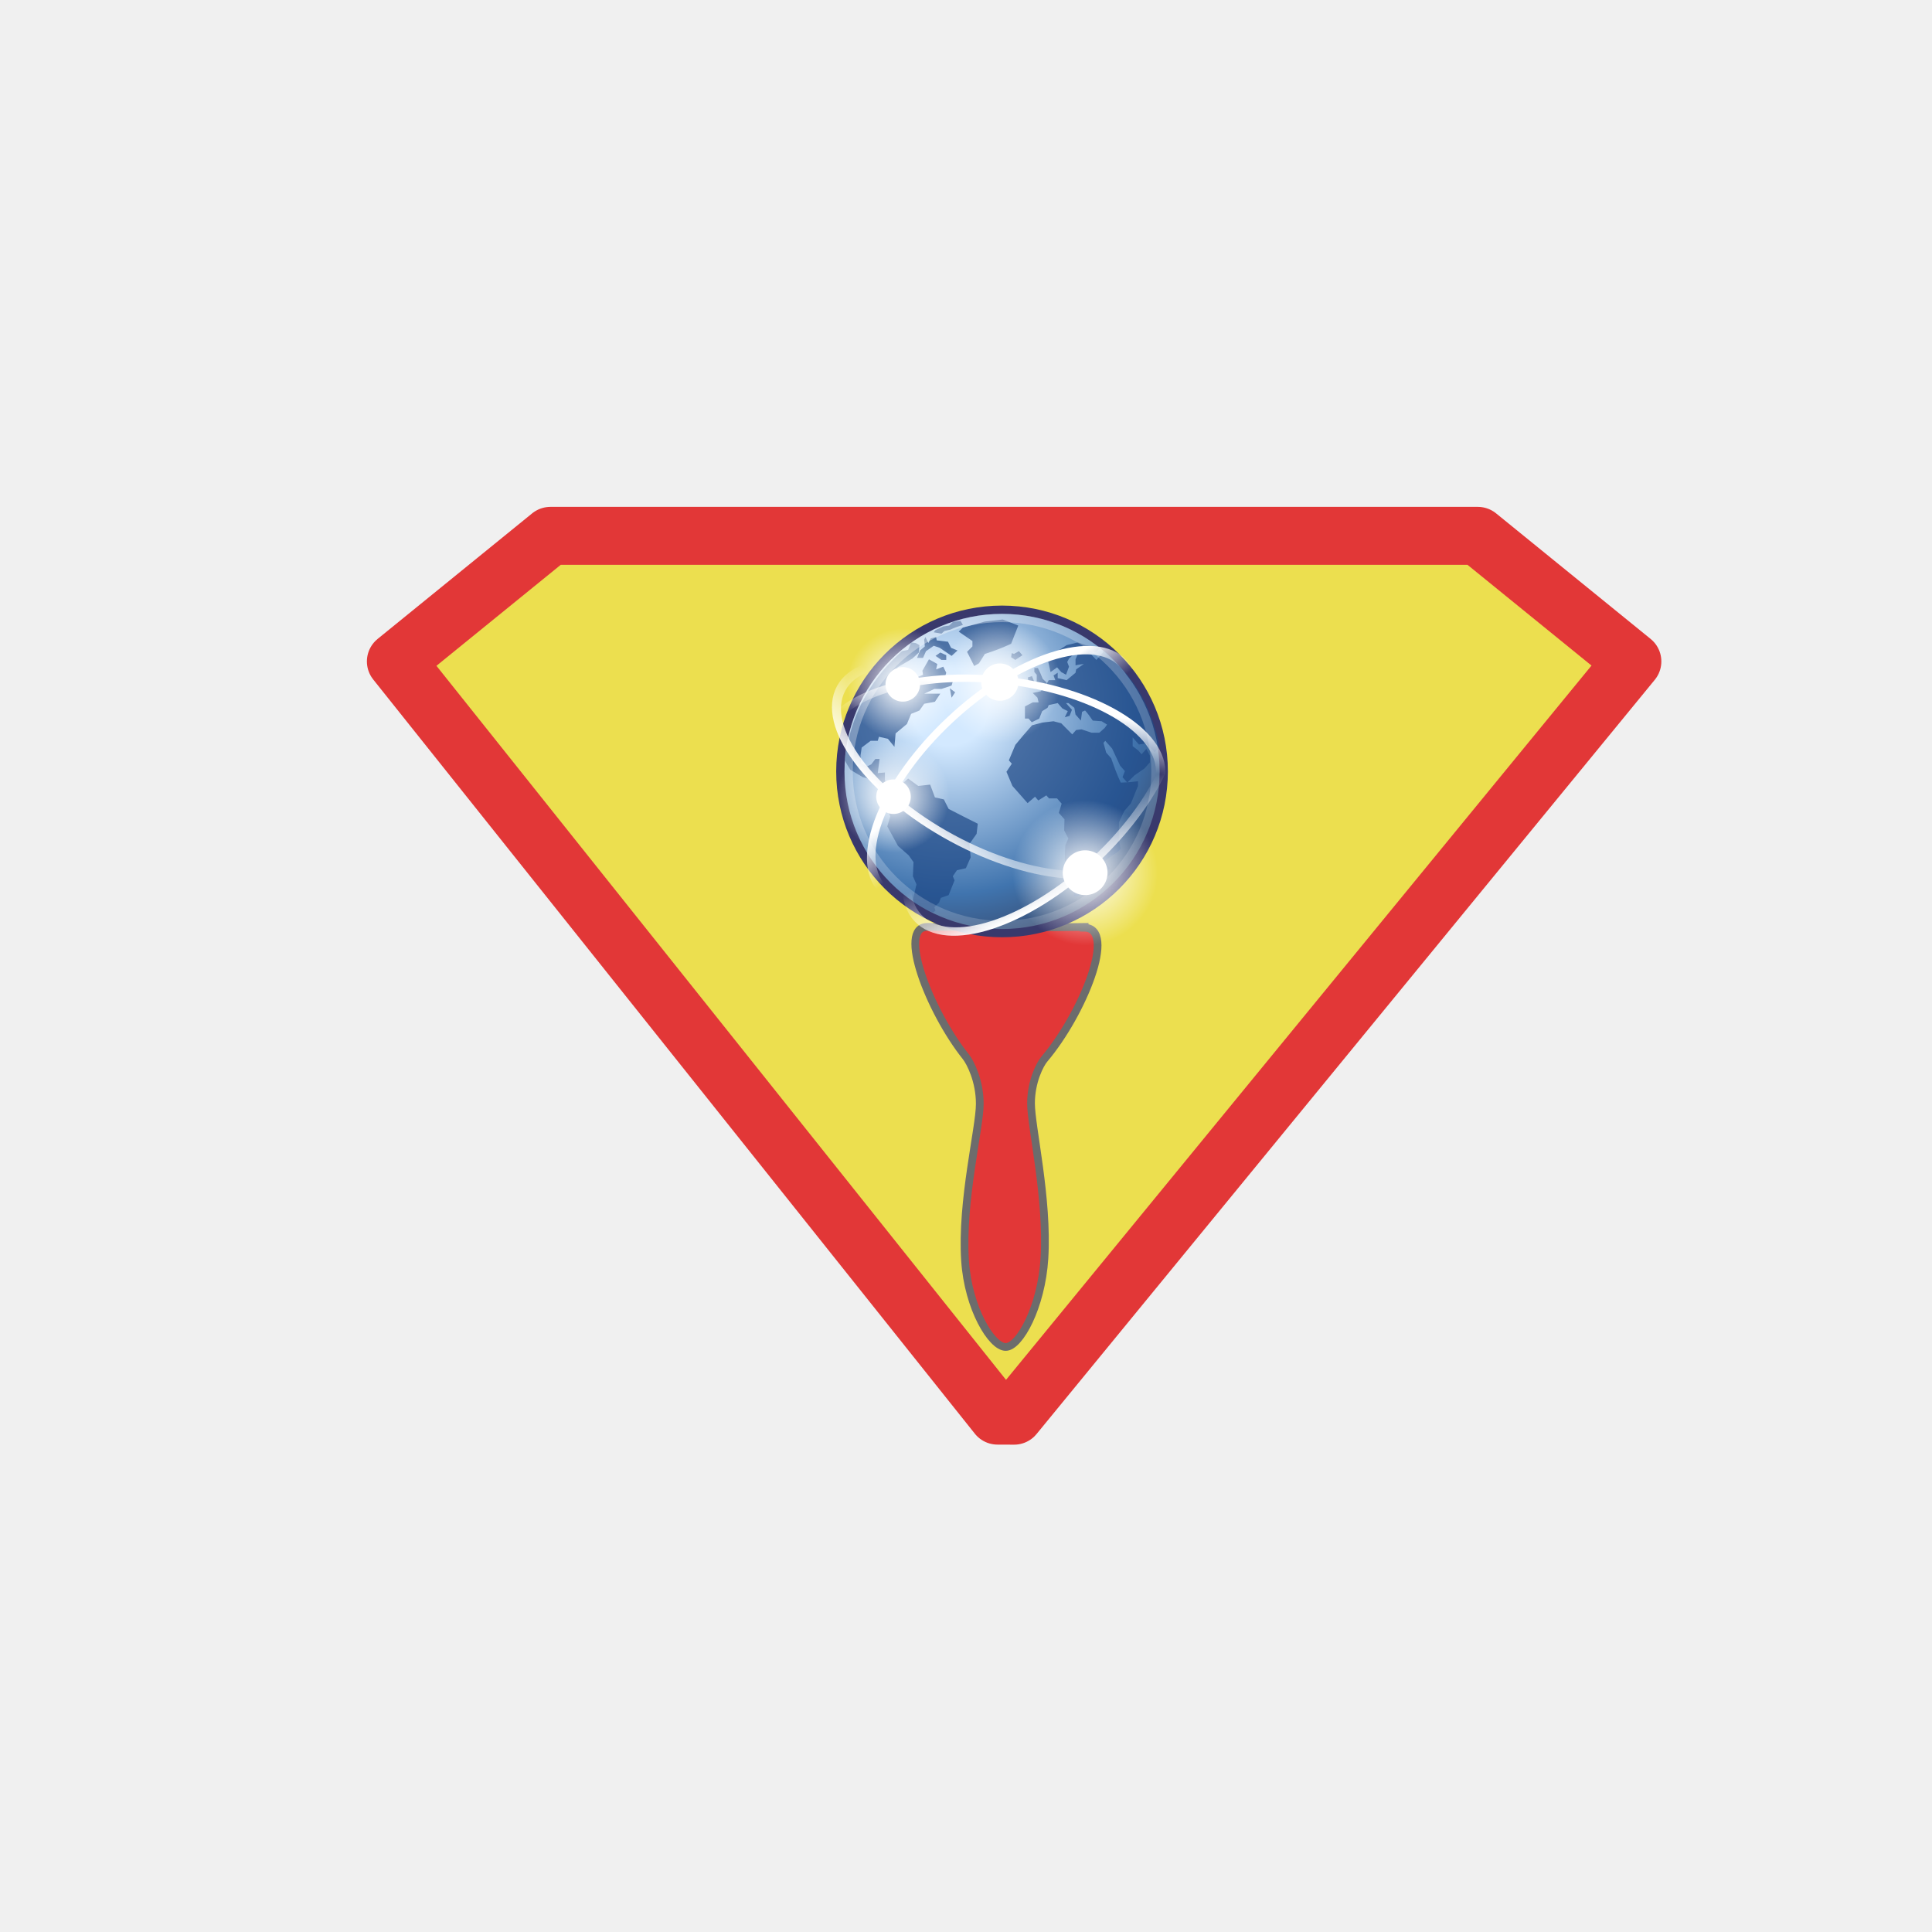
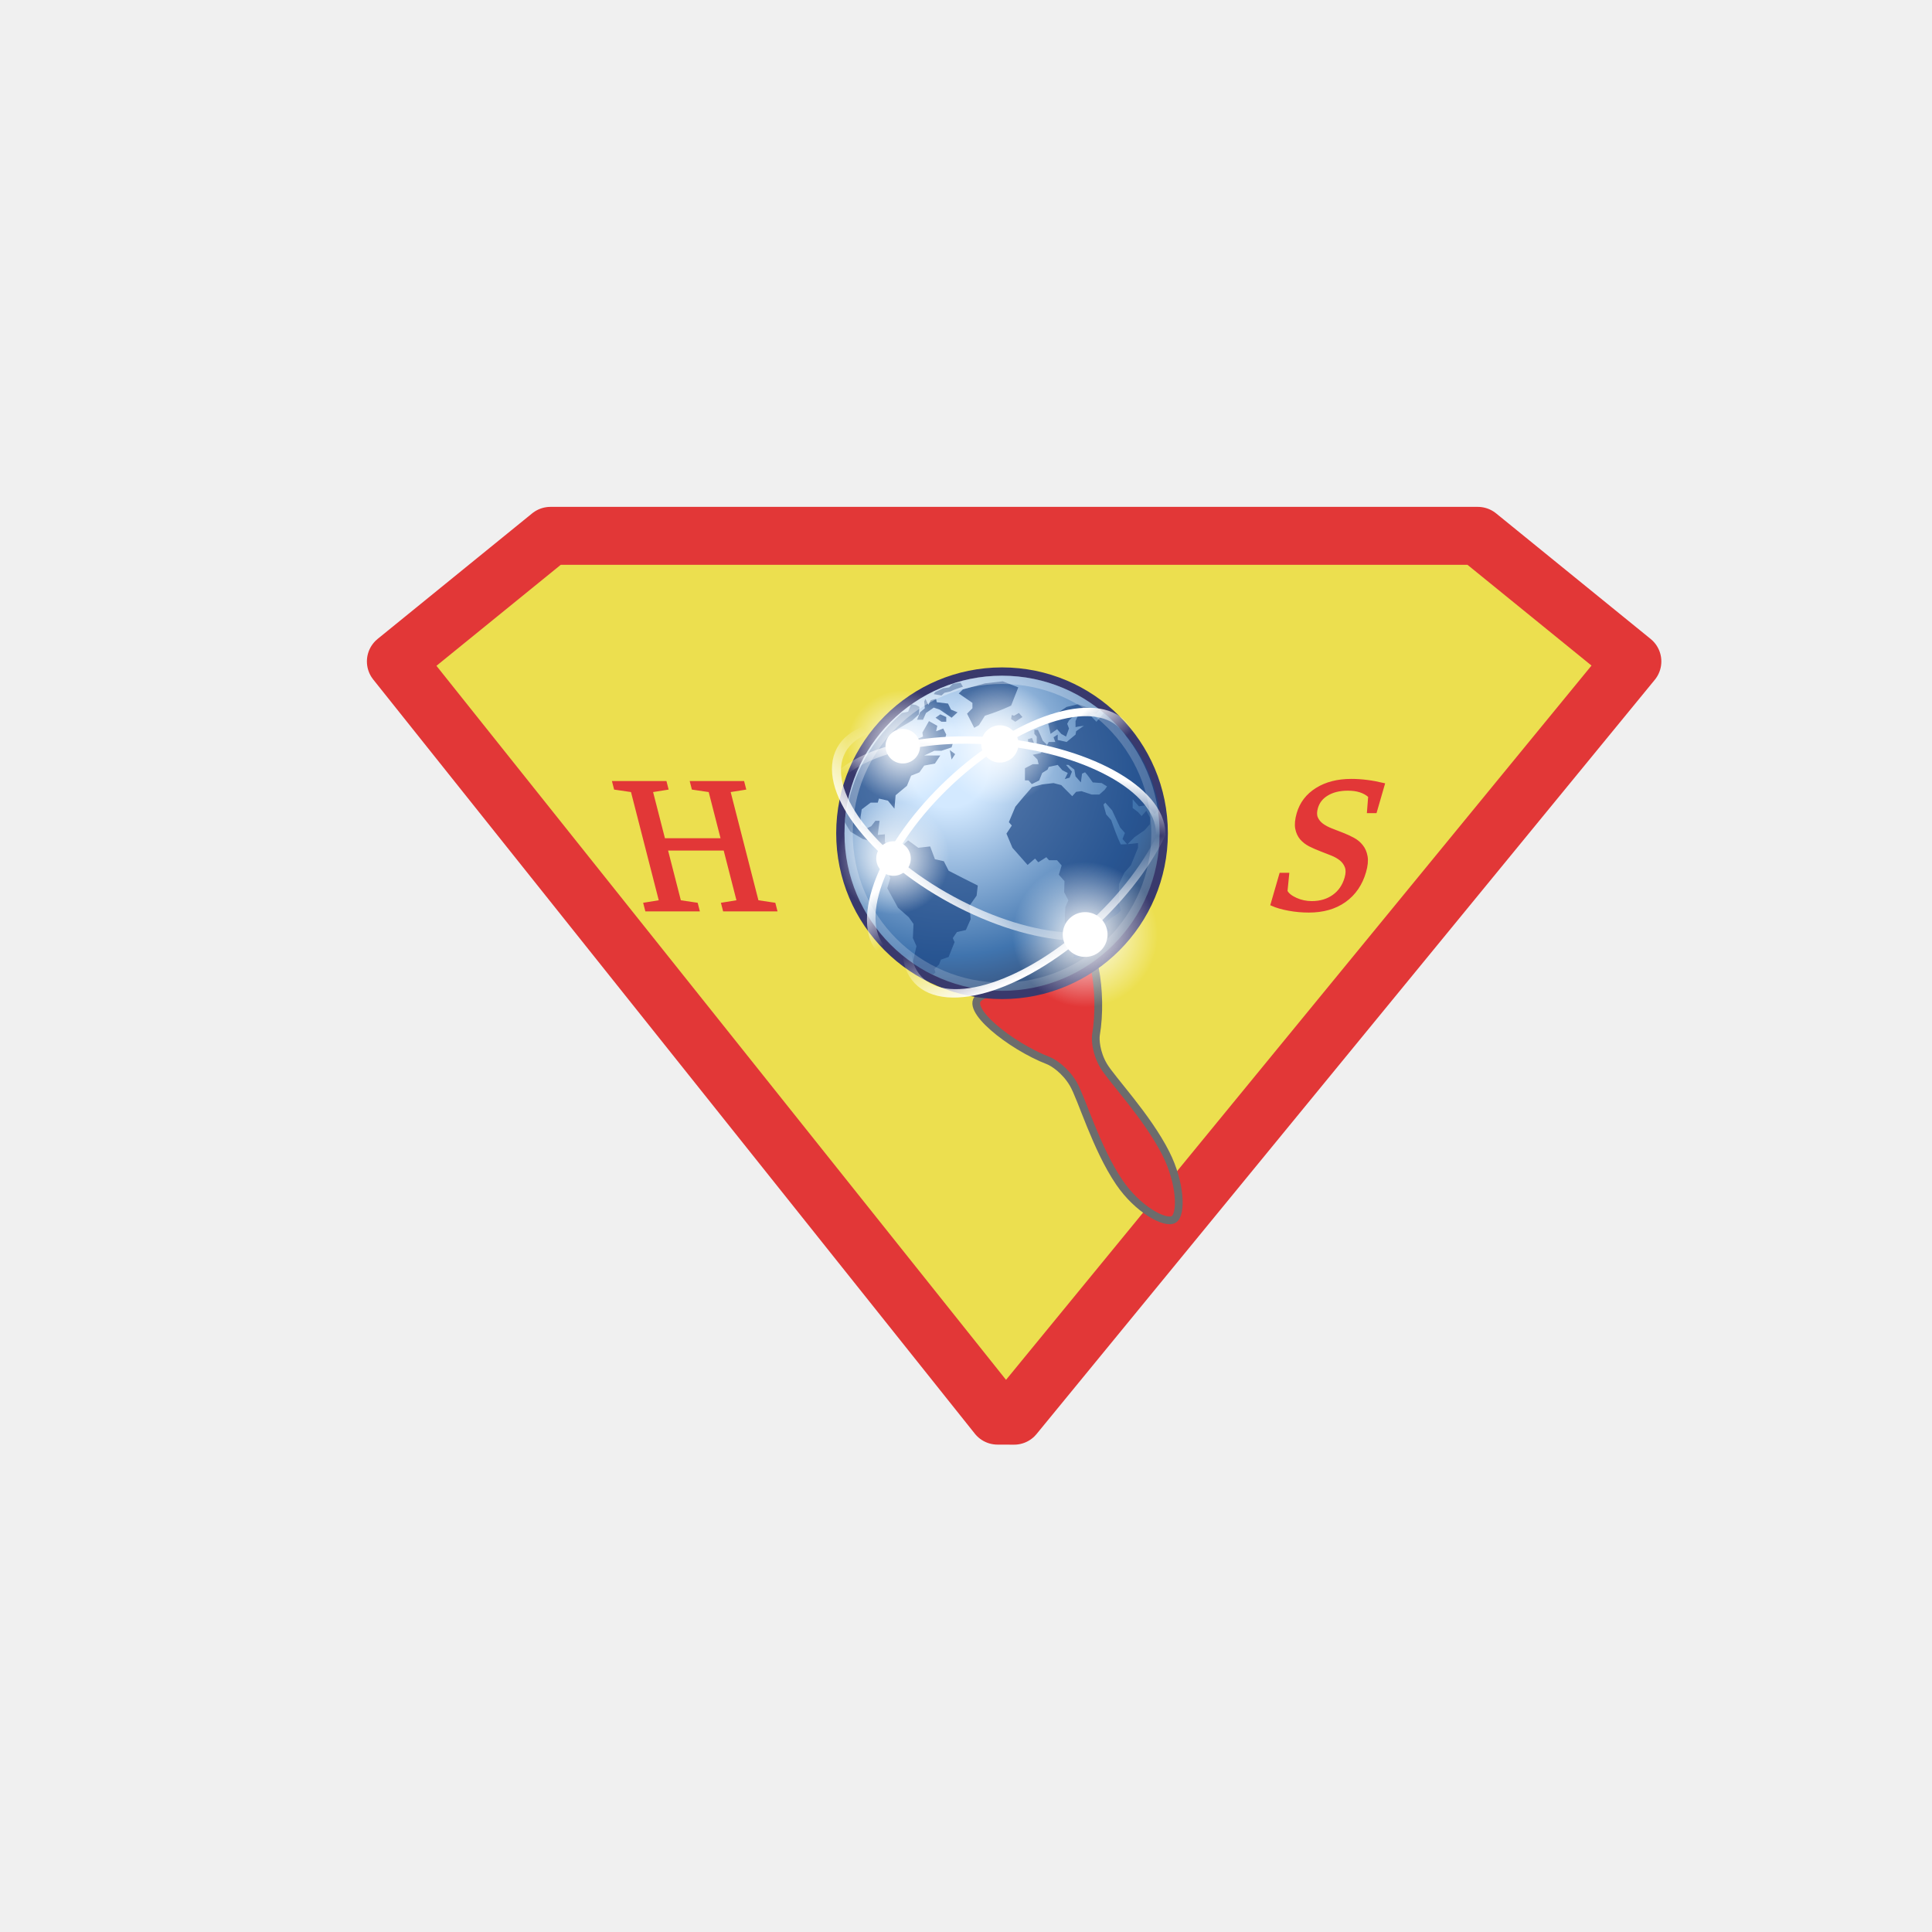
- <svg xmlns="http://www.w3.org/2000/svg" viewBox="0 0 500 500">
+ <svg xmlns="http://www.w3.org/2000/svg" xmlns:ns1="https://boxy-svg.com" viewBox="0 0 500 500">
  <defs>
    <radialGradient id="gradient-8" gradientUnits="userSpaceOnUse" cy="15.716" cx="18.248" gradientTransform="scale(.99999 1)" r="29.993">
      <stop id="stop-9" stop-color="#d3e9ff" offset="0" />
      <stop id="stop-10" stop-color="#d3e9ff" offset="0.155" />
      <stop id="stop-11" stop-color="#4074ae" offset="0.75" />
      <stop id="stop-12" stop-color="#36486c" offset="1" />
    </radialGradient>
    <radialGradient id="gradient-9" gradientUnits="userSpaceOnUse" cy="12.142" cx="15.601" gradientTransform="scale(.99999 1)" r="43.527">
      <stop id="stop-13" stop-color="#fff" offset="0" />
      <stop id="stop-14" stop-color="#fff" stop-opacity=".165" offset="1" />
    </radialGradient>
    <linearGradient id="gradient-10" y2="21.042" gradientUnits="userSpaceOnUse" x2="-22.252" y1="30.057" x1="-25.176">
      <stop id="stop-15" stop-color="#fff" offset="0" />
      <stop id="stop-16" stop-color="#fff" stop-opacity="0" offset="1" />
    </linearGradient>
    <linearGradient id="gradient-11" y2="22.662" gradientUnits="userSpaceOnUse" x2="-22.114" y1="30.057" x1="-25.176">
      <stop id="stop-15" stop-color="#fff" offset="0" />
      <stop id="stop-16" stop-color="#fff" stop-opacity="0" offset="1" />
    </linearGradient>
    <radialGradient id="gradient-12" cx="12.071" gradientUnits="userSpaceOnUse" cy="12.493" r="6.718">
      <stop id="stop-15" stop-color="#fff" offset="0" />
      <stop id="stop-16" stop-color="#fff" stop-opacity="0" offset="1" />
    </radialGradient>
    <linearGradient id="gradient-13" y2="22.662" gradientUnits="userSpaceOnUse" x2="-22.114" y1="28.338" x1="-22.823">
      <stop id="stop-15" stop-color="#fff" offset="0" />
      <stop id="stop-16" stop-color="#fff" stop-opacity="0" offset="1" />
    </linearGradient>
    <linearGradient id="gradient-14" y2="21.336" gradientUnits="userSpaceOnUse" x2="-21.962" y1="15.649" x1="-21.659">
      <stop id="stop-15" stop-color="#fff" offset="0" />
      <stop id="stop-16" stop-color="#fff" stop-opacity="0" offset="1" />
    </linearGradient>
  </defs>
-   <g transform="matrix(1, 0, 0, 1, 32.45416, 51.17772)">
-     <path d="M 234.303 87.517 L 390 282.7 L 350 315.2 L 110 315.2 L 70 282.7 L 230 87.5 Z" style="stroke-width: 15px; stroke: rgb(226, 55, 55); stroke-linejoin: round; fill: rgb(236, 223, 79);" transform="matrix(-1, 0, 0, -1, 460, 402.7)" />
-     <path d="M 248.121 188.905 C 256.811 188.905 247.7 211.242 237.827 222.91 C 236.677 224.268 234.374 228.733 234.374 234.384 C 234.374 240.32 238.797 259.01 237.841 274.509 C 237.071 286.998 231.419 297.415 227.822 297.415 C 224.155 297.415 218.098 287.323 217.302 275.092 C 216.295 259.619 221.113 240.722 221.113 234.499 C 221.113 228.56 218.689 223.795 217.489 222.288 C 208.038 210.417 199.689 188.708 207.518 188.708 C 217.879 188.708 216.678 188.708 228.061 188.708 C 239.295 188.708 233.858 188.905 248.143 188.708 L 248.121 188.905 Z" style="fill: rgb(226, 55, 55); stroke-width: 2px; stroke: rgb(108, 108, 108);" />
-     <g id="g-27" transform="matrix(2.157756, 0, 0, 2.157756, 173.857, 97.78888)">
-       <path id="path-25" d="m43.96 23.485c0 10.71-8.682 19.392-19.39 19.392-10.709 0-19.391-8.682-19.391-19.392 0-10.709 8.682-19.39 19.391-19.39 10.708 0 19.39 8.681 19.39 19.39z" stroke="#39396c" fill="url(#gradient-8)" />
-       <g id="g-28" fill-opacity=".713" fill="#204a87" transform="matrix(.98237 0 0 .98237 .12108 .23291)">
-         <g id="g-29">
-           <g id="g-30" fill="#204a87">
-             <path id="path-26" fill="#204a87" d="m44.071 20.714l-0.545 0.617c-0.334-0.394-0.709-0.725-1.09-1.07l-0.836 0.123-0.764-0.863v1.068l0.654 0.495 0.435 0.493 0.582-0.658c0.146 0.274 0.291 0.549 0.436 0.823v0.822l-0.655 0.74-1.199 0.823-0.908 0.906-0.582-0.66 0.291-0.74-0.581-0.658-0.981-2.098-0.836-0.945-0.219 0.246 0.328 1.193 0.617 0.699c0.352 1.018 0.701 1.99 1.164 2.963 0.718 0 1.395-0.076 2.107-0.166v0.576l-0.872 2.139-0.8 0.904-0.654 1.4v2.303l0.219 0.906-0.363 0.41-0.801 0.494-0.836 0.699 0.691 0.781-0.945 0.824 0.182 0.533-1.418 1.605h-0.944l-0.8 0.494h-0.51v-0.658l-0.217-1.318c-0.281-0.826-0.574-1.647-0.872-2.467 0-0.606 0.036-1.205 0.072-1.81l0.364-0.822-0.51-0.988 0.037-1.357-0.691-0.781 0.346-1.131-0.562-0.638h-0.982l-0.327-0.37-0.981 0.618-0.399-0.454-0.909 0.782c-0.617-0.7-1.235-1.399-1.853-2.098l-0.727-1.728 0.654-0.986-0.363-0.411 0.799-1.894c0.656-0.816 1.342-1.6 2.035-2.386l1.236-0.329 1.381-0.164 0.945 0.247 1.345 1.356 0.473-0.534 0.653-0.082 1.236 0.411h0.945l0.654-0.576 0.291-0.411-0.655-0.411-1.091-0.082c-0.303-0.42-0.584-0.861-0.943-1.234l-0.364 0.164-0.145 1.07-0.654-0.74-0.144-0.824-0.727-0.574h-0.292l0.728 0.822-0.291 0.74-0.581 0.164 0.363-0.74-0.655-0.328-0.58-0.658-1.092 0.246-0.144 0.328-0.654 0.412-0.363 0.905-0.908 0.452-0.4-0.452h-0.435v-1.481l0.945-0.494h0.727l-0.146-0.575-0.58-0.576 0.981-0.206 0.545-0.616 0.435-0.741h0.801l-0.219-0.575 0.51-0.329v0.658l1.09 0.246 1.09-0.904 0.073-0.412 0.944-0.658c-0.342 0.043-0.684 0.074-1.018 0.165v-0.741l0.363-0.823h-0.363l-0.798 0.74-0.219 0.412 0.219 0.577-0.364 0.986-0.581-0.329-0.508-0.575-0.801 0.575-0.291-1.316 1.381-0.905v-0.494l0.873-0.576 1.381-0.33 0.945 0.33 1.744 0.329-0.435 0.493h-0.945l0.945 0.987 0.727-0.822 0.221-0.362s2.787 2.498 4.38 5.231c1.593 2.733 2.341 5.955 2.341 6.609z" />
-           </g>
-         </g>
-         <g id="g-31">
-           <g id="g-32" fill="#204a87">
-             <path id="path-27" fill="#204a87" d="m26.07 9.236-0.073 0.493 0.51 0.329 0.871-0.576-0.435-0.494-0.582 0.33-0.29-0.083" />
-           </g>
-         </g>
-         <g id="g-33">
-           <g id="g-34" fill="#204a87">
-             <path id="path-28" fill="#204a87" d="m26.87 5.863-1.891-0.741-2.18 0.247-2.69 0.74-0.509 0.494 1.672 1.151v0.658l-0.654 0.658 0.873 1.729 0.58-0.33 0.729-1.151c1.123-0.347 2.13-0.741 3.197-1.234l0.873-2.221" />
-           </g>
-         </g>
-         <g id="g-35">
-           <g id="g-36" fill="#204a87">
-             <path id="path-29" fill="#204a87" d="m28.833 12.775-0.291-0.741-0.51 0.165 0.146 0.904 0.654-0.328" />
-           </g>
-         </g>
-         <g id="g-37">
-           <g id="g-38" fill="#204a87">
-             <path id="path-30" fill="#204a87" d="m29.123 12.609-0.145 0.988 0.8-0.165 0.581-0.575-0.509-0.494c-0.171-0.455-0.368-0.88-0.582-1.317h-0.435v0.493l0.29 0.329v0.74" />
-           </g>
-         </g>
-         <g id="g-39">
-           <g id="g-40" fill="#204a87">
-             <path id="path-31" fill="#204a87" d="m18.365 28.242-0.582-1.152-1.09-0.247-0.582-1.562-1.454 0.164-1.235-0.904-1.309 1.151v0.182c-0.396-0.114-0.883-0.13-1.235-0.347l-0.291-0.822v-0.905l-0.872 0.082c0.073-0.576 0.145-1.151 0.218-1.728h-0.509l-0.508 0.658-0.509 0.246-0.727-0.41-0.073-0.905 0.145-0.987 1.091-0.822h0.872l0.145-0.494 1.09 0.246 0.8 0.988 0.145-1.647 1.381-1.151 0.509-1.234 1.018-0.411 0.582-0.822 1.308-0.248 0.655-0.986h-1.963l1.236-0.576h0.872l1.236-0.412 0.145-0.492-0.436-0.412-0.509-0.165 0.145-0.493-0.363-0.74-0.873 0.328 0.145-0.658-1.018-0.576-0.799 1.398 0.072 0.494-0.799 0.33-0.509 1.069-0.218-0.987-1.381-0.576-0.218-0.74 1.817-1.07 0.8-0.74 0.073-0.905-0.436-0.247-0.582-0.083-0.363 0.905s-0.608 0.119-0.764 0.158c-1.996 1.839-6.029 5.81-6.966 13.306 0.037 0.174 0.679 1.182 0.679 1.182l1.526 0.904 1.526 0.412 0.655 0.823 1.017 0.74 0.582-0.082 0.436 0.196v0.133l-0.581 1.563-0.436 0.658 0.145 0.33-0.363 1.232 1.309 2.387 1.308 1.152 0.582 0.822-0.073 1.728 0.436 0.986-0.436 1.893s-0.034-0.012 0.021 0.178c0.056 0.19 2.329 1.451 2.474 1.344 0.144-0.109 0.267-0.205 0.267-0.205l-0.145-0.41 0.581-0.576 0.218-0.576 0.945-0.33 0.727-1.81-0.218-0.492 0.508-0.74 1.091-0.248 0.582-1.316-0.145-1.645 0.872-1.234 0.145-1.234c-1.194-0.59-2.377-1.2-3.562-1.809" />
-           </g>
-         </g>
-         <g id="g-41">
-           <g id="g-42" fill="#204a87">
-             <path id="path-32" fill="#204a87" d="m16.766 9.565 0.727 0.494h0.582v-0.576l-0.727-0.329-0.582 0.411" />
-           </g>
-         </g>
-         <g id="g-43">
-           <g id="g-44" fill="#204a87">
-             <path id="path-33" fill="#204a87" d="m14.876 8.907-0.364 0.905h0.727l0.364-0.823c0.314-0.222 0.626-0.445 0.945-0.658l0.727 0.247c0.484 0.329 0.969 0.658 1.454 0.987l0.727-0.658-0.8-0.329-0.364-0.741-1.381-0.165-0.073-0.412-0.654 0.165-0.29 0.576-0.364-0.741-0.145 0.329 0.073 0.823-0.582 0.494" />
-           </g>
-         </g>
-         <g id="g-45">
-           <g id="g-46" fill="#204a87">
-             <path id="path-34" fill="#204a87" d="m17.492 6.85 0.364-0.329 0.727-0.165c0.498-0.242 0.998-0.405 1.526-0.576l-0.29-0.494-0.939 0.135-0.443 0.442-0.731 0.106-0.65 0.305-0.316 0.153-0.193 0.258 0.944 0.164" />
-           </g>
-         </g>
-         <g id="g-47">
-           <g id="g-48" fill="#204a87">
-             <path id="path-35" fill="#204a87" d="m18.728 14.666 0.436-0.658-0.655-0.493 0.218 1.151" />
-           </g>
+   <path d="M 266.757 138.695 L 422.454 333.878 L 382.454 366.378 L 142.454 366.378 L 102.454 333.878 L 262.454 138.678 Z" style="stroke-width: 15px; stroke: rgb(226, 55, 55); stroke-linejoin: round; fill: rgb(236, 223, 79);" transform="matrix(-1, 0, 0, -1, 524.908, 505.056)" />
+   <path d="M 298.727 245.798 C 304.725 245.798 298.437 261.215 291.622 269.268 C 290.829 270.205 289.239 273.287 289.239 277.187 C 289.239 281.284 292.292 294.184 291.632 304.881 C 291.101 313.501 287.2 320.691 284.717 320.691 C 282.186 320.691 278.006 313.725 277.456 305.284 C 276.761 294.604 280.087 281.562 280.087 277.267 C 280.087 273.168 278.414 269.879 277.585 268.839 C 271.062 260.645 265.3 245.662 270.703 245.662 C 277.854 245.662 277.026 245.662 284.882 245.662 C 292.636 245.662 288.883 245.798 298.743 245.662 L 298.727 245.798 Z" style="fill: rgb(226, 55, 55); stroke-width: 2px; stroke: rgb(108, 108, 108);" transform="matrix(0.862197, -0.506573, 0.506573, 0.862197, -104.1967, 183.3188)" />
+   <g id="g-27" transform="matrix(2.157756, 0, 0, 2.157756, 206.3112, 164.9666)">
+     <path id="path-25" d="m43.96 23.485c0 10.71-8.682 19.392-19.39 19.392-10.709 0-19.391-8.682-19.391-19.392 0-10.709 8.682-19.39 19.391-19.39 10.708 0 19.39 8.681 19.39 19.39z" stroke="#39396c" fill="url(#gradient-8)" />
+     <g id="g-28" fill-opacity=".713" fill="#204a87" transform="matrix(.98237 0 0 .98237 .12108 .23291)">
+       <g id="g-29">
+         <g id="g-30" fill="#204a87">
+           <path id="path-26" fill="#204a87" d="m44.071 20.714l-0.545 0.617c-0.334-0.394-0.709-0.725-1.09-1.07l-0.836 0.123-0.764-0.863v1.068l0.654 0.495 0.435 0.493 0.582-0.658c0.146 0.274 0.291 0.549 0.436 0.823v0.822l-0.655 0.74-1.199 0.823-0.908 0.906-0.582-0.66 0.291-0.74-0.581-0.658-0.981-2.098-0.836-0.945-0.219 0.246 0.328 1.193 0.617 0.699c0.352 1.018 0.701 1.99 1.164 2.963 0.718 0 1.395-0.076 2.107-0.166v0.576l-0.872 2.139-0.8 0.904-0.654 1.4v2.303l0.219 0.906-0.363 0.41-0.801 0.494-0.836 0.699 0.691 0.781-0.945 0.824 0.182 0.533-1.418 1.605h-0.944l-0.8 0.494h-0.51v-0.658l-0.217-1.318c-0.281-0.826-0.574-1.647-0.872-2.467 0-0.606 0.036-1.205 0.072-1.81l0.364-0.822-0.51-0.988 0.037-1.357-0.691-0.781 0.346-1.131-0.562-0.638h-0.982l-0.327-0.37-0.981 0.618-0.399-0.454-0.909 0.782c-0.617-0.7-1.235-1.399-1.853-2.098l-0.727-1.728 0.654-0.986-0.363-0.411 0.799-1.894c0.656-0.816 1.342-1.6 2.035-2.386l1.236-0.329 1.381-0.164 0.945 0.247 1.345 1.356 0.473-0.534 0.653-0.082 1.236 0.411h0.945l0.654-0.576 0.291-0.411-0.655-0.411-1.091-0.082c-0.303-0.42-0.584-0.861-0.943-1.234l-0.364 0.164-0.145 1.07-0.654-0.74-0.144-0.824-0.727-0.574h-0.292l0.728 0.822-0.291 0.74-0.581 0.164 0.363-0.74-0.655-0.328-0.58-0.658-1.092 0.246-0.144 0.328-0.654 0.412-0.363 0.905-0.908 0.452-0.4-0.452h-0.435v-1.481l0.945-0.494h0.727l-0.146-0.575-0.58-0.576 0.981-0.206 0.545-0.616 0.435-0.741h0.801l-0.219-0.575 0.51-0.329v0.658l1.09 0.246 1.09-0.904 0.073-0.412 0.944-0.658c-0.342 0.043-0.684 0.074-1.018 0.165v-0.741l0.363-0.823h-0.363l-0.798 0.74-0.219 0.412 0.219 0.577-0.364 0.986-0.581-0.329-0.508-0.575-0.801 0.575-0.291-1.316 1.381-0.905v-0.494l0.873-0.576 1.381-0.33 0.945 0.33 1.744 0.329-0.435 0.493h-0.945l0.945 0.987 0.727-0.822 0.221-0.362s2.787 2.498 4.38 5.231c1.593 2.733 2.341 5.955 2.341 6.609z" />
        </g>
      </g>
-       <path id="path-36" opacity=".396" d="m42.975 23.486c0 10.166-8.241 18.407-18.406 18.407s-18.406-8.241-18.406-18.407c0-10.165 8.241-18.406 18.406-18.406 10.164 0 18.406 8.24 18.406 18.406z" stroke="url(#gradient-9)" fill="none" />
-       <path id="path-37" stroke-linejoin="round" style="color:#000000" d="m-2.828 21.042c0 5.223-7.044 9.458-15.733 9.458-8.689 0-15.733-4.234-15.733-9.458s7.044-9.458 15.733-9.458c8.689 0 15.733 4.234 15.733 9.458z" transform="matrix(1.131 .6131 -.47656 .87914 54.091 16.044)" stroke="url(#gradient-10)" stroke-linecap="round" stroke-width=".882" fill="none" />
-       <path id="path-38" stroke-linejoin="round" style="color:#000000" d="m-2.828 21.042c0 5.223-7.044 9.458-15.733 9.458-8.689 0-15.733-4.234-15.733-9.458s7.044-9.458 15.733-9.458c8.689 0 15.733 4.234 15.733 9.458z" transform="matrix(.93933 -.87909 .68331 .73013 32.314 -4.4516)" stroke="url(#gradient-11)" stroke-linecap="round" stroke-width=".882" fill="none" />
-       <g id="g-49" fill-rule="evenodd" transform="matrix(-1.0458 .76725 .76725 1.0458 35.617 -22.144)">
-         <path id="path-39" d="m18.789 12.493c0 3.71-3.007 6.718-6.718 6.718s-6.718-3.007-6.718-6.718 3.007-6.718 6.718-6.718 6.718 3.007 6.718 6.718z" style="color:#000000" fill="url(#gradient-12)" transform="translate(14.95 22.93)" />
-         <path id="path-40" d="m18.789 12.493c0 3.71-3.007 6.718-6.718 6.718s-6.718-3.007-6.718-6.718 3.007-6.718 6.718-6.718 6.718 3.007 6.718 6.718z" style="color:#000000" fill="#fff" transform="matrix(.30827 0 0 .30827 23.3 31.572)" />
+       <g id="g-31">
+         <g id="g-32" fill="#204a87">
+           <path id="path-27" fill="#204a87" d="m26.07 9.236-0.073 0.493 0.51 0.329 0.871-0.576-0.435-0.494-0.582 0.33-0.29-0.083" />
+         </g>
      </g>
-       <path id="path-41" stroke-linejoin="round" style="color:#000000" d="m-2.828 21.042c0 5.223-7.044 9.458-15.733 9.458-8.689 0-15.733-4.234-15.733-9.458s7.044-9.458 15.733-9.458c8.689 0 15.733 4.234 15.733 9.458z" transform="matrix(-1.2803 -.12616 .098062 -.99518 -2.4051 40.524)" stroke="url(#gradient-13)" stroke-linecap="round" stroke-width=".882" fill="none" />
-       <path id="path-42" stroke-linejoin="round" style="color:#000000" d="m-2.828 21.042c0 5.223-7.044 9.458-15.733 9.458-8.689 0-15.733-4.234-15.733-9.458s7.044-9.458 15.733-9.458c8.689 0 15.733 4.234 15.733 9.458z" transform="matrix(.91787 -.85898 .6677 .71343 27.633 -6.9091)" stroke="url(#gradient-14)" stroke-linecap="round" stroke-width=".902" fill="none" />
-       <g id="g-50" fill-rule="evenodd" transform="matrix(-.80628 .59154 .59154 .80628 12.386 -18.029)">
-         <path id="path-43" d="m18.789 12.493c0 3.71-3.007 6.718-6.718 6.718s-6.718-3.007-6.718-6.718 3.007-6.718 6.718-6.718 6.718 3.007 6.718 6.718z" style="color:#000000" fill="url(#gradient-12)" transform="translate(14.95 22.93)" />
-         <path id="path-44" d="m18.789 12.493c0 3.71-3.007 6.718-6.718 6.718s-6.718-3.007-6.718-6.718 3.007-6.718 6.718-6.718 6.718 3.007 6.718 6.718z" style="color:#000000" fill="#fff" transform="matrix(.30827 0 0 .30827 23.3 31.572)" />
+       <g id="g-33">
+         <g id="g-34" fill="#204a87">
+           <path id="path-28" fill="#204a87" d="m26.87 5.863-1.891-0.741-2.18 0.247-2.69 0.74-0.509 0.494 1.672 1.151v0.658l-0.654 0.658 0.873 1.729 0.58-0.33 0.729-1.151c1.123-0.347 2.13-0.741 3.197-1.234l0.873-2.221" />
+         </g>
      </g>
-       <g id="g-51" fill-rule="evenodd" transform="matrix(-.80628 .59154 .59154 .80628 13.499 -31.5)">
-         <path id="path-45" d="m18.789 12.493c0 3.71-3.007 6.718-6.718 6.718s-6.718-3.007-6.718-6.718 3.007-6.718 6.718-6.718 6.718 3.007 6.718 6.718z" style="color:#000000" fill="url(#gradient-12)" transform="translate(14.95 22.93)" />
-         <path id="path-46" d="m18.789 12.493c0 3.71-3.007 6.718-6.718 6.718s-6.718-3.007-6.718-6.718 3.007-6.718 6.718-6.718 6.718 3.007 6.718 6.718z" style="color:#000000" fill="#fff" transform="matrix(.30827 0 0 .30827 23.3 31.572)" />
+       <g id="g-35">
+         <g id="g-36" fill="#204a87">
+           <path id="path-29" fill="#204a87" d="m28.833 12.775-0.291-0.741-0.51 0.165 0.146 0.904 0.654-0.328" />
+         </g>
      </g>
-       <g id="g-52" fill-rule="evenodd" transform="matrix(-.87023 .63857 .63846 .87038 25.205 -35.313)">
-         <path id="path-47" d="m18.789 12.493c0 3.71-3.007 6.718-6.718 6.718s-6.718-3.007-6.718-6.718 3.007-6.718 6.718-6.718 6.718 3.007 6.718 6.718z" style="color:#000000" fill="url(#gradient-12)" transform="translate(14.95 22.93)" />
-         <path id="path-48" d="m18.789 12.493c0 3.71-3.007 6.718-6.718 6.718s-6.718-3.007-6.718-6.718 3.007-6.718 6.718-6.718 6.718 3.007 6.718 6.718z" style="color:#000000" fill="#fff" transform="matrix(.30827 0 0 .30827 23.3 31.572)" />
+       <g id="g-37">
+         <g id="g-38" fill="#204a87">
+           <path id="path-30" fill="#204a87" d="m29.123 12.609-0.145 0.988 0.8-0.165 0.581-0.575-0.509-0.494c-0.171-0.455-0.368-0.88-0.582-1.317h-0.435v0.493l0.29 0.329v0.74" />
+         </g>
+       </g>
+       <g id="g-39">
+         <g id="g-40" fill="#204a87">
+           <path id="path-31" fill="#204a87" d="m18.365 28.242-0.582-1.152-1.09-0.247-0.582-1.562-1.454 0.164-1.235-0.904-1.309 1.151v0.182c-0.396-0.114-0.883-0.13-1.235-0.347l-0.291-0.822v-0.905l-0.872 0.082c0.073-0.576 0.145-1.151 0.218-1.728h-0.509l-0.508 0.658-0.509 0.246-0.727-0.41-0.073-0.905 0.145-0.987 1.091-0.822h0.872l0.145-0.494 1.09 0.246 0.8 0.988 0.145-1.647 1.381-1.151 0.509-1.234 1.018-0.411 0.582-0.822 1.308-0.248 0.655-0.986h-1.963l1.236-0.576h0.872l1.236-0.412 0.145-0.492-0.436-0.412-0.509-0.165 0.145-0.493-0.363-0.74-0.873 0.328 0.145-0.658-1.018-0.576-0.799 1.398 0.072 0.494-0.799 0.33-0.509 1.069-0.218-0.987-1.381-0.576-0.218-0.74 1.817-1.07 0.8-0.74 0.073-0.905-0.436-0.247-0.582-0.083-0.363 0.905s-0.608 0.119-0.764 0.158c-1.996 1.839-6.029 5.81-6.966 13.306 0.037 0.174 0.679 1.182 0.679 1.182l1.526 0.904 1.526 0.412 0.655 0.823 1.017 0.74 0.582-0.082 0.436 0.196v0.133l-0.581 1.563-0.436 0.658 0.145 0.33-0.363 1.232 1.309 2.387 1.308 1.152 0.582 0.822-0.073 1.728 0.436 0.986-0.436 1.893s-0.034-0.012 0.021 0.178c0.056 0.19 2.329 1.451 2.474 1.344 0.144-0.109 0.267-0.205 0.267-0.205l-0.145-0.41 0.581-0.576 0.218-0.576 0.945-0.33 0.727-1.81-0.218-0.492 0.508-0.74 1.091-0.248 0.582-1.316-0.145-1.645 0.872-1.234 0.145-1.234c-1.194-0.59-2.377-1.2-3.562-1.809" />
+         </g>
+       </g>
+       <g id="g-41">
+         <g id="g-42" fill="#204a87">
+           <path id="path-32" fill="#204a87" d="m16.766 9.565 0.727 0.494h0.582v-0.576l-0.727-0.329-0.582 0.411" />
+         </g>
+       </g>
+       <g id="g-43">
+         <g id="g-44" fill="#204a87">
+           <path id="path-33" fill="#204a87" d="m14.876 8.907-0.364 0.905h0.727l0.364-0.823c0.314-0.222 0.626-0.445 0.945-0.658l0.727 0.247c0.484 0.329 0.969 0.658 1.454 0.987l0.727-0.658-0.8-0.329-0.364-0.741-1.381-0.165-0.073-0.412-0.654 0.165-0.29 0.576-0.364-0.741-0.145 0.329 0.073 0.823-0.582 0.494" />
+         </g>
+       </g>
+       <g id="g-45">
+         <g id="g-46" fill="#204a87">
+           <path id="path-34" fill="#204a87" d="m17.492 6.85 0.364-0.329 0.727-0.165c0.498-0.242 0.998-0.405 1.526-0.576l-0.29-0.494-0.939 0.135-0.443 0.442-0.731 0.106-0.65 0.305-0.316 0.153-0.193 0.258 0.944 0.164" />
+         </g>
+       </g>
+       <g id="g-47">
+         <g id="g-48" fill="#204a87">
+           <path id="path-35" fill="#204a87" d="m18.728 14.666 0.436-0.658-0.655-0.493 0.218 1.151" />
+         </g>
      </g>
    </g>
+     <path id="path-36" opacity=".396" d="m42.975 23.486c0 10.166-8.241 18.407-18.406 18.407s-18.406-8.241-18.406-18.407c0-10.165 8.241-18.406 18.406-18.406 10.164 0 18.406 8.24 18.406 18.406z" stroke="url(#gradient-9)" fill="none" />
+     <path id="path-37" stroke-linejoin="round" style="color:#000000" d="m-2.828 21.042c0 5.223-7.044 9.458-15.733 9.458-8.689 0-15.733-4.234-15.733-9.458s7.044-9.458 15.733-9.458c8.689 0 15.733 4.234 15.733 9.458z" transform="matrix(1.131 .6131 -.47656 .87914 54.091 16.044)" stroke="url(#gradient-10)" stroke-linecap="round" stroke-width=".882" fill="none" />
+     <path id="path-38" stroke-linejoin="round" style="color:#000000" d="m-2.828 21.042c0 5.223-7.044 9.458-15.733 9.458-8.689 0-15.733-4.234-15.733-9.458s7.044-9.458 15.733-9.458c8.689 0 15.733 4.234 15.733 9.458z" transform="matrix(.93933 -.87909 .68331 .73013 32.314 -4.4516)" stroke="url(#gradient-11)" stroke-linecap="round" stroke-width=".882" fill="none" />
+     <g id="g-49" fill-rule="evenodd" transform="matrix(-1.0458 .76725 .76725 1.0458 35.617 -22.144)">
+       <path id="path-39" d="m18.789 12.493c0 3.71-3.007 6.718-6.718 6.718s-6.718-3.007-6.718-6.718 3.007-6.718 6.718-6.718 6.718 3.007 6.718 6.718z" style="color:#000000" fill="url(#gradient-12)" transform="translate(14.95 22.93)" />
+       <path id="path-40" d="m18.789 12.493c0 3.71-3.007 6.718-6.718 6.718s-6.718-3.007-6.718-6.718 3.007-6.718 6.718-6.718 6.718 3.007 6.718 6.718z" style="color:#000000" fill="#fff" transform="matrix(.30827 0 0 .30827 23.3 31.572)" />
+     </g>
+     <path id="path-41" stroke-linejoin="round" style="color:#000000" d="m-2.828 21.042c0 5.223-7.044 9.458-15.733 9.458-8.689 0-15.733-4.234-15.733-9.458s7.044-9.458 15.733-9.458c8.689 0 15.733 4.234 15.733 9.458z" transform="matrix(-1.2803 -.12616 .098062 -.99518 -2.4051 40.524)" stroke="url(#gradient-13)" stroke-linecap="round" stroke-width=".882" fill="none" />
+     <path id="path-42" stroke-linejoin="round" style="color:#000000" d="m-2.828 21.042c0 5.223-7.044 9.458-15.733 9.458-8.689 0-15.733-4.234-15.733-9.458s7.044-9.458 15.733-9.458c8.689 0 15.733 4.234 15.733 9.458z" transform="matrix(.91787 -.85898 .6677 .71343 27.633 -6.9091)" stroke="url(#gradient-14)" stroke-linecap="round" stroke-width=".902" fill="none" />
+     <g id="g-50" fill-rule="evenodd" transform="matrix(-.80628 .59154 .59154 .80628 12.386 -18.029)">
+       <path id="path-43" d="m18.789 12.493c0 3.71-3.007 6.718-6.718 6.718s-6.718-3.007-6.718-6.718 3.007-6.718 6.718-6.718 6.718 3.007 6.718 6.718z" style="color:#000000" fill="url(#gradient-12)" transform="translate(14.95 22.93)" />
+       <path id="path-44" d="m18.789 12.493c0 3.71-3.007 6.718-6.718 6.718s-6.718-3.007-6.718-6.718 3.007-6.718 6.718-6.718 6.718 3.007 6.718 6.718z" style="color:#000000" fill="#fff" transform="matrix(.30827 0 0 .30827 23.3 31.572)" />
+     </g>
+     <g id="g-51" fill-rule="evenodd" transform="matrix(-.80628 .59154 .59154 .80628 13.499 -31.5)">
+       <path id="path-45" d="m18.789 12.493c0 3.71-3.007 6.718-6.718 6.718s-6.718-3.007-6.718-6.718 3.007-6.718 6.718-6.718 6.718 3.007 6.718 6.718z" style="color:#000000" fill="url(#gradient-12)" transform="translate(14.95 22.93)" />
+       <path id="path-46" d="m18.789 12.493c0 3.71-3.007 6.718-6.718 6.718s-6.718-3.007-6.718-6.718 3.007-6.718 6.718-6.718 6.718 3.007 6.718 6.718z" style="color:#000000" fill="#fff" transform="matrix(.30827 0 0 .30827 23.3 31.572)" />
+     </g>
+     <g id="g-52" fill-rule="evenodd" transform="matrix(-.87023 .63857 .63846 .87038 25.205 -35.313)">
+       <path id="path-47" d="m18.789 12.493c0 3.71-3.007 6.718-6.718 6.718s-6.718-3.007-6.718-6.718 3.007-6.718 6.718-6.718 6.718 3.007 6.718 6.718z" style="color:#000000" fill="url(#gradient-12)" transform="translate(14.95 22.93)" />
+       <path id="path-48" d="m18.789 12.493c0 3.71-3.007 6.718-6.718 6.718s-6.718-3.007-6.718-6.718 3.007-6.718 6.718-6.718 6.718 3.007 6.718 6.718z" style="color:#000000" fill="#fff" transform="matrix(.30827 0 0 .30827 23.3 31.572)" />
+     </g>
  </g>
+   <text style="fill: rgb(226, 55, 55); font-size: 50px; stroke: rgb(226, 55, 55); white-space: pre;" x="165.469" y="201.572" transform="matrix(1, 0, 0.256417, 1, -51.20282, 33.79688)" ns1:origin="0.487124 0.532384">H</text>
+   <text style="fill: rgb(226, 55, 55); font-size: 50px; stroke: rgb(226, 55, 55); white-space: pre;" x="330.645" y="201.578" transform="matrix(1, 0, -0.289189, 1, 53.23571, 33.60938)">S</text>
</svg>
